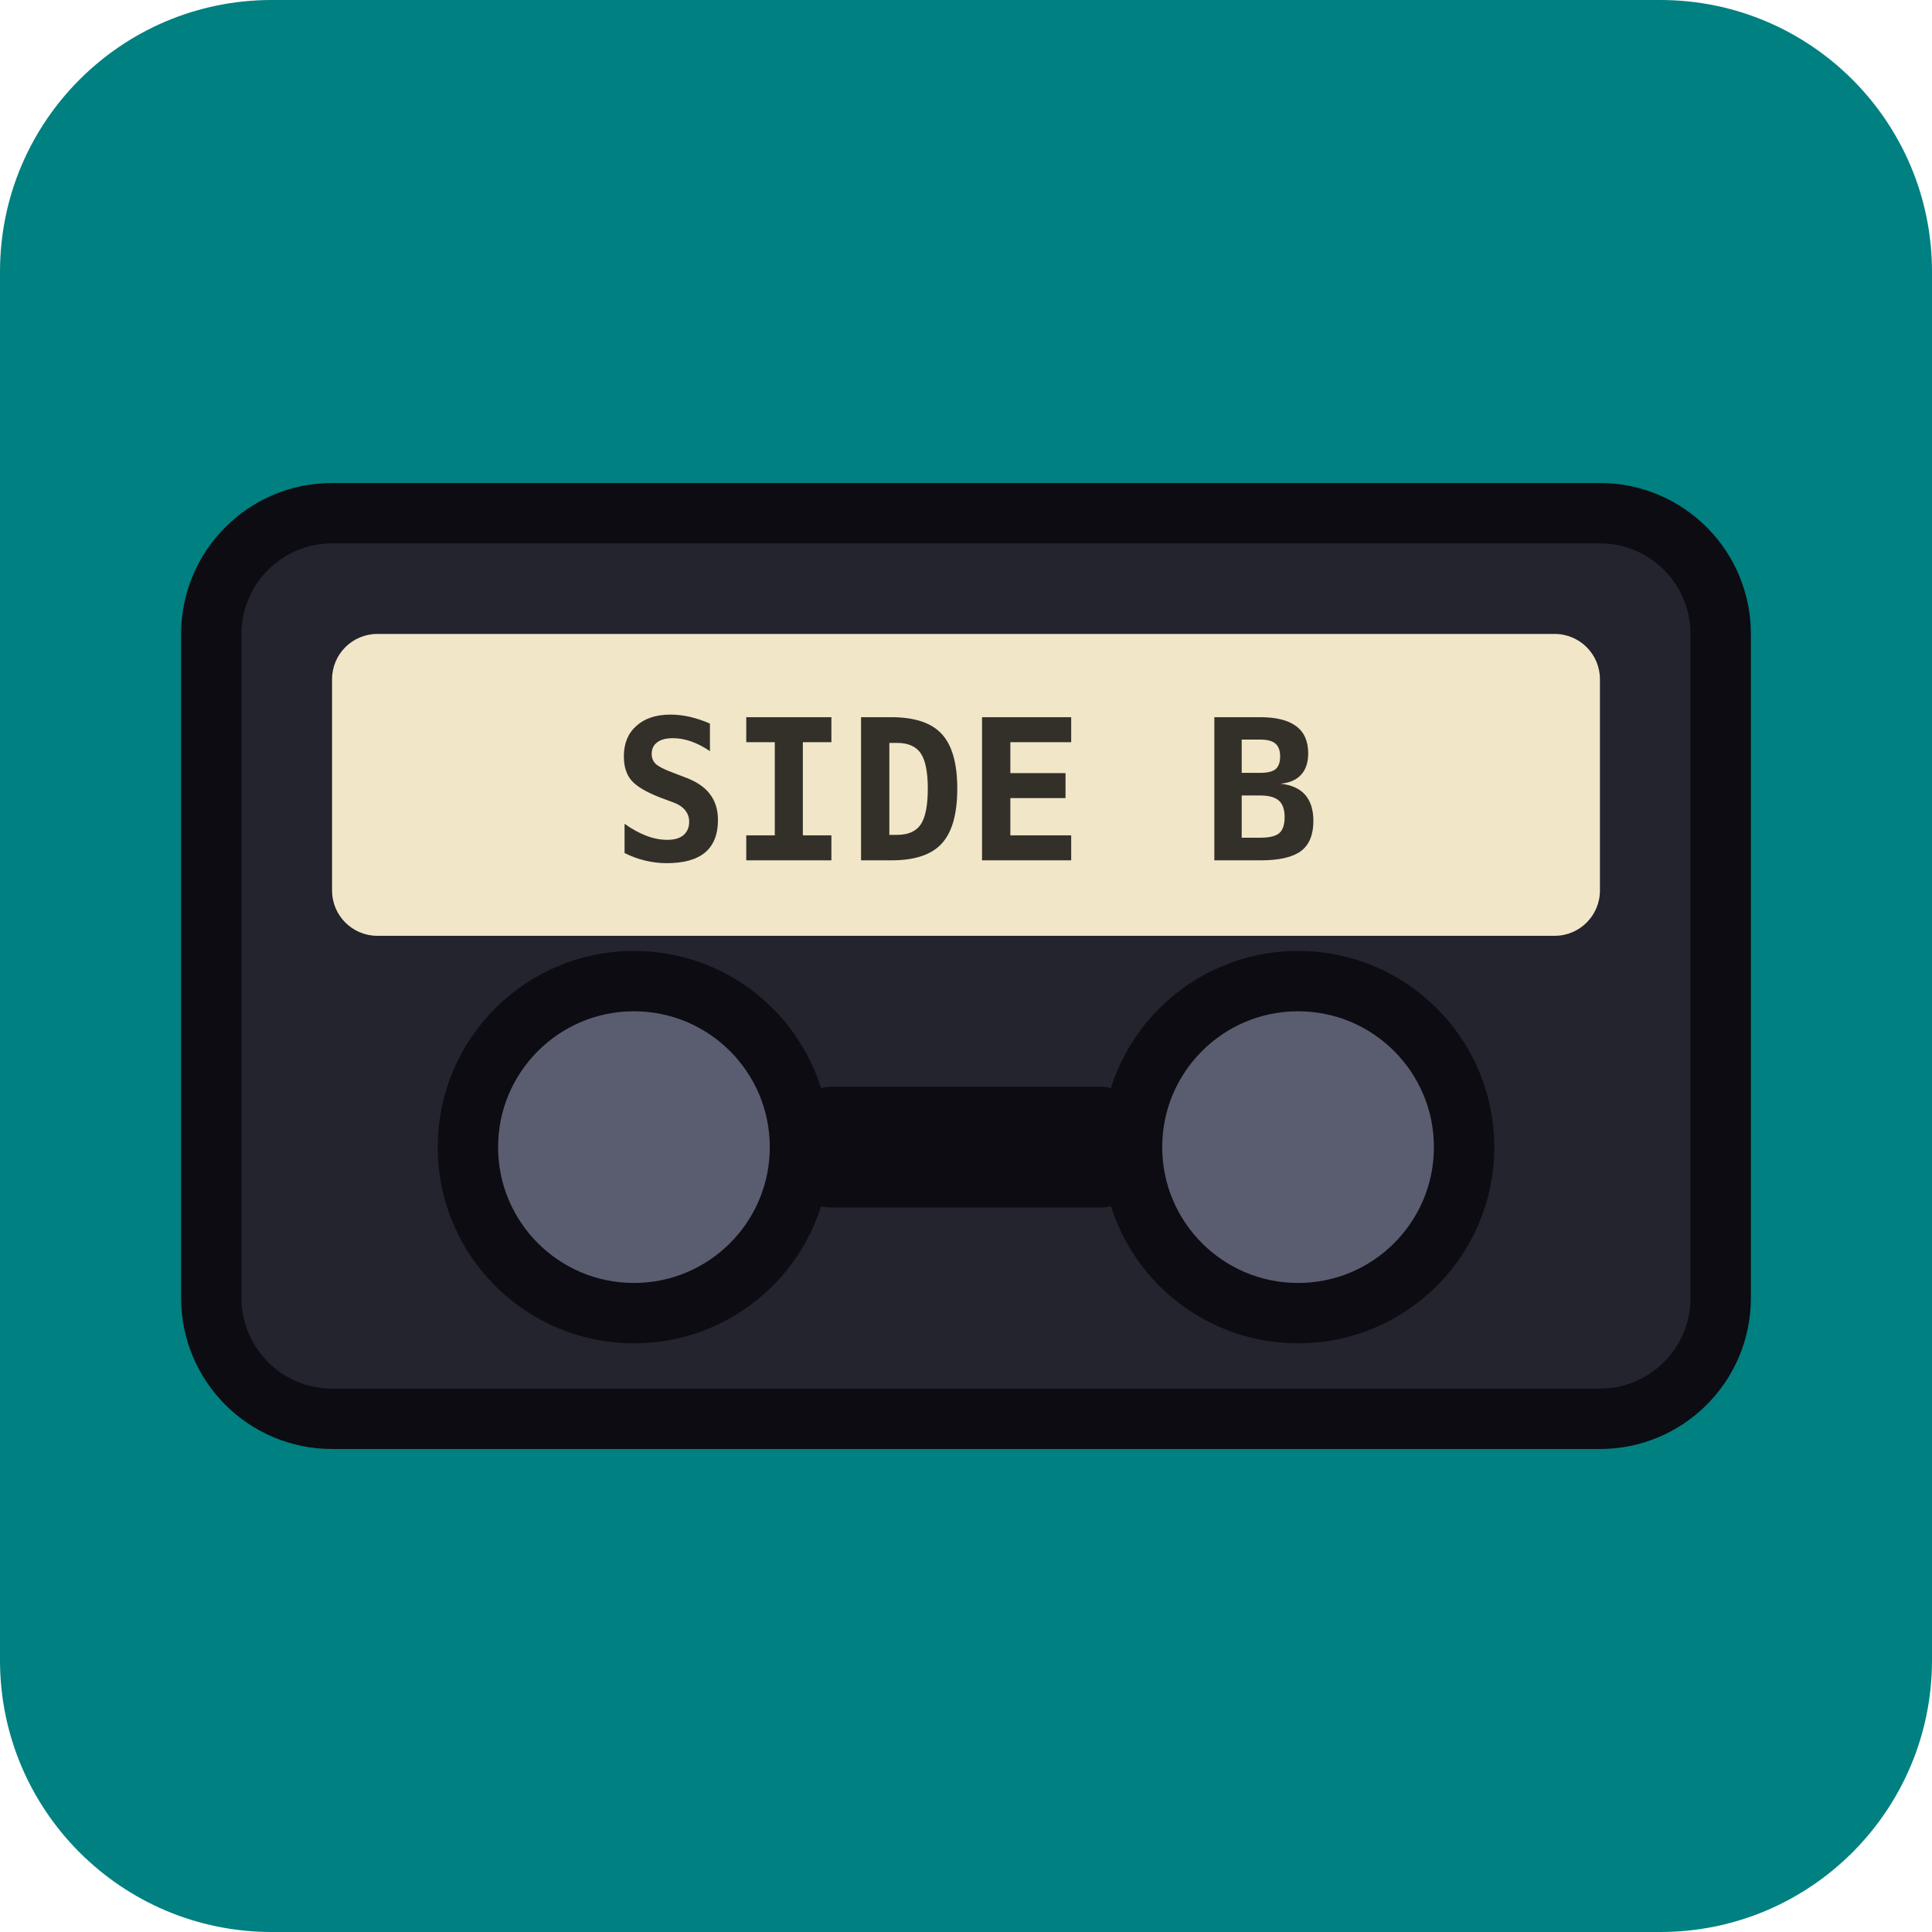
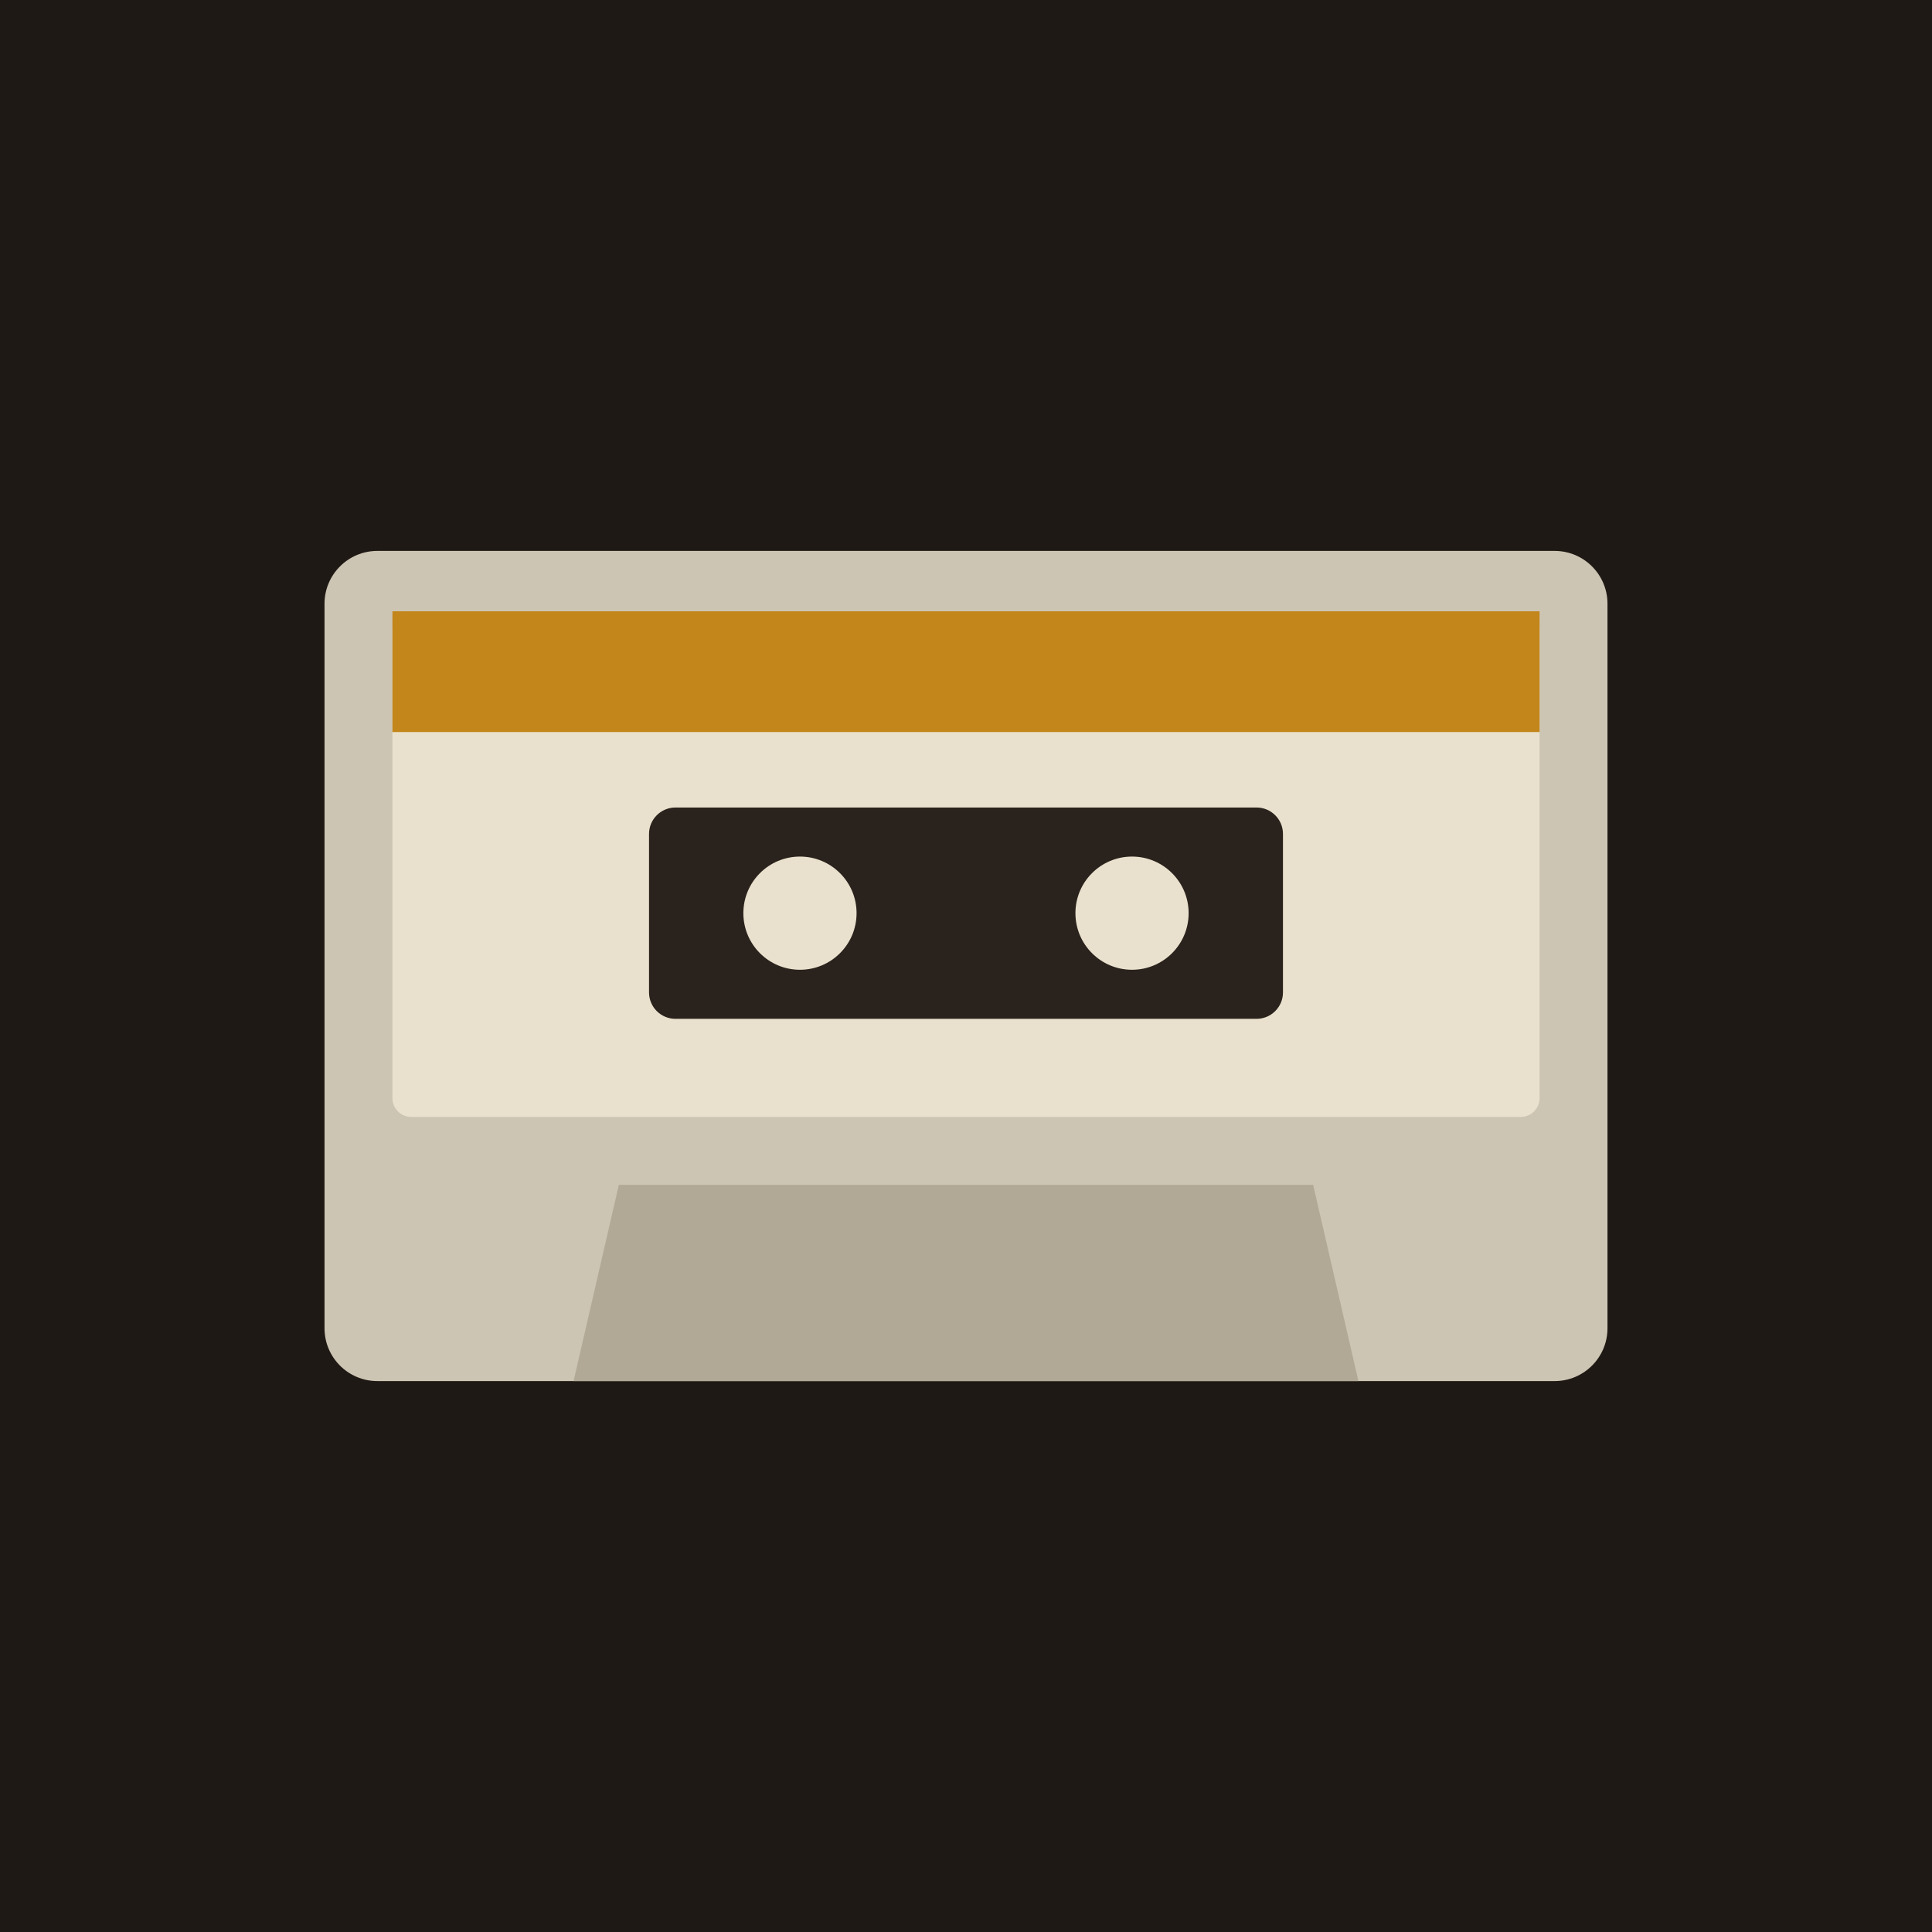
- <svg xmlns="http://www.w3.org/2000/svg" viewBox="0 0 128 128">
-   <rect width="128" height="128" rx="18" fill="#008080" />
-   <rect x="14" y="34" width="100" height="60" rx="8" fill="#23242e" stroke="#0c0c12" stroke-width="4" />
-   <rect x="22" y="42" width="84" height="20" rx="3" fill="#f1e6c8" />
-   <text x="64" y="57" text-anchor="middle" font-family="monospace" font-size="13" font-weight="bold" fill="#33302a">SIDE B</text>
-   <circle cx="42" cy="76" r="11" fill="#5a5d70" stroke="#0c0c12" stroke-width="4" />
-   <circle cx="86" cy="76" r="11" fill="#5a5d70" stroke="#0c0c12" stroke-width="4" />
-   <rect x="53" y="72" width="22" height="8" rx="2" fill="#0c0c12" />
+ <svg xmlns="http://www.w3.org/2000/svg" viewBox="0 0 512 512">
+   <rect width="512" height="512" fill="#1f1915" />
+   <rect x="86" y="146" width="340" height="220" rx="14" fill="#cdc5b3" />
+   <rect x="104" y="162" width="304" height="134" rx="5" fill="#e9e1cd" />
+   <rect x="104" y="162" width="304" height="32" fill="#c2861a" />
+   <rect x="172" y="214" width="168" height="56" rx="7" fill="#2a221c" />
+   <circle cx="212" cy="242" r="15" fill="#e9e1cd" />
+   <circle cx="300" cy="242" r="15" fill="#e9e1cd" />
+   <path d="M152 366l12-52h184l12 52z" fill="#b1a996" />
</svg>
